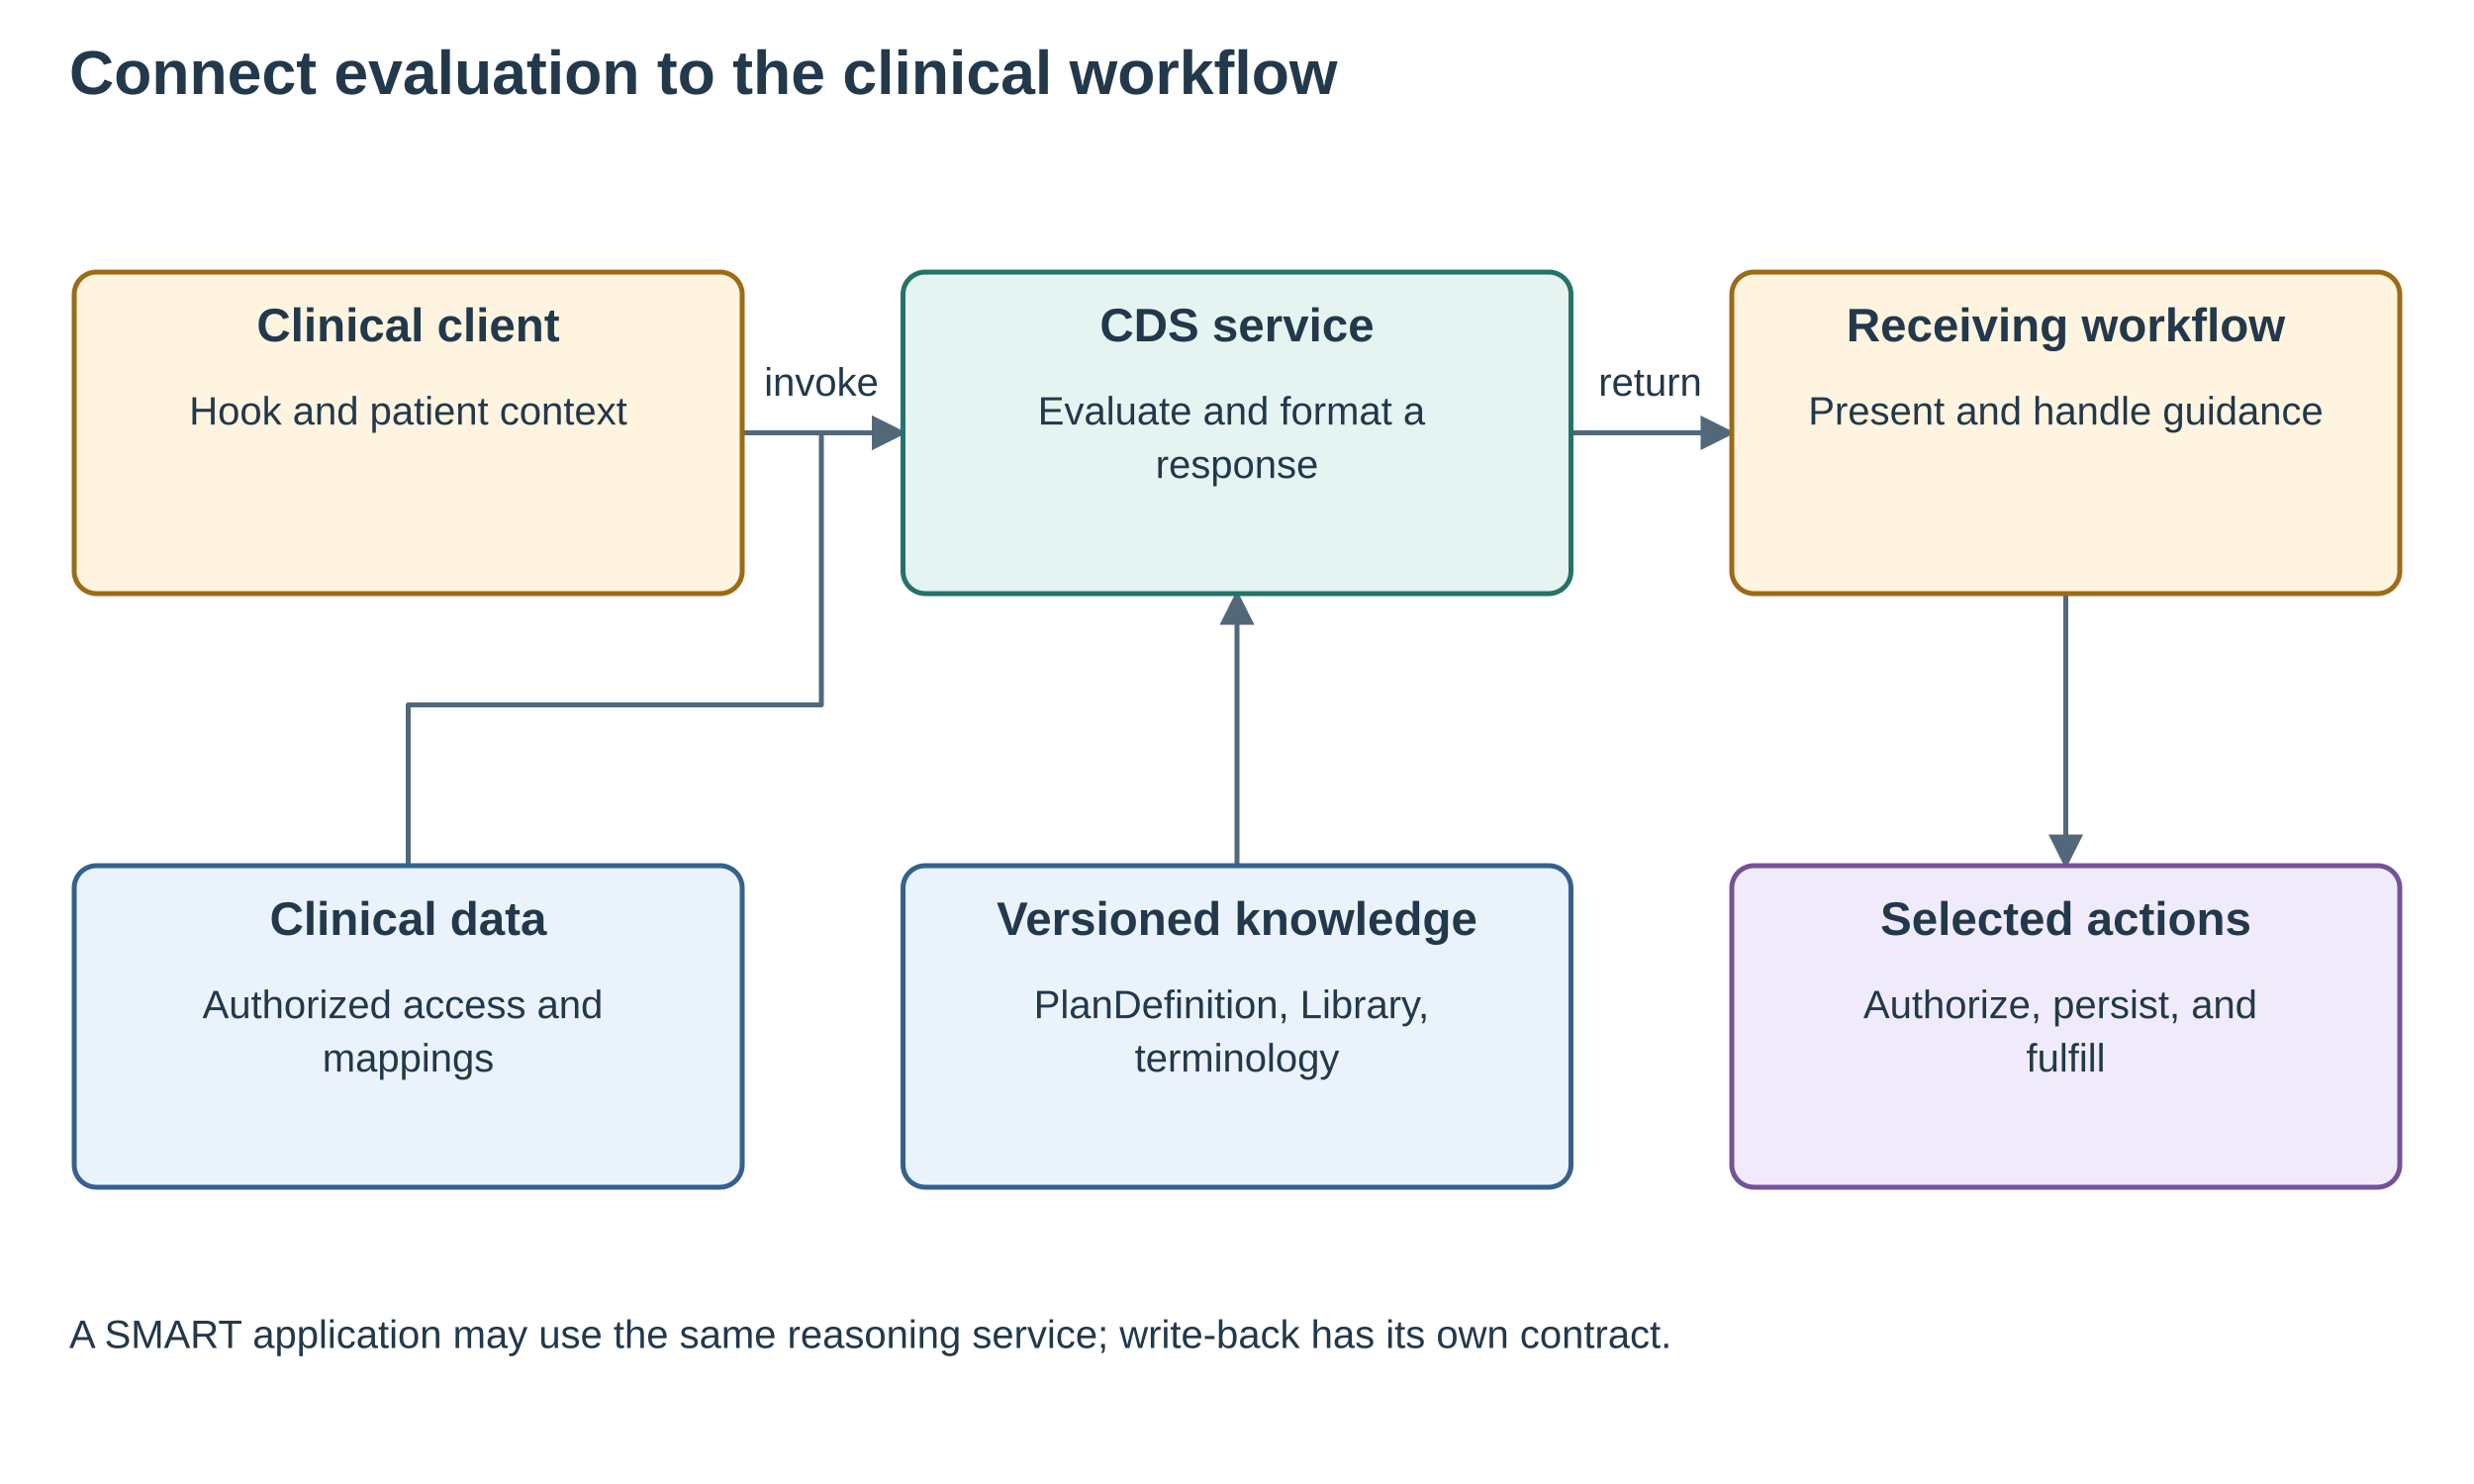
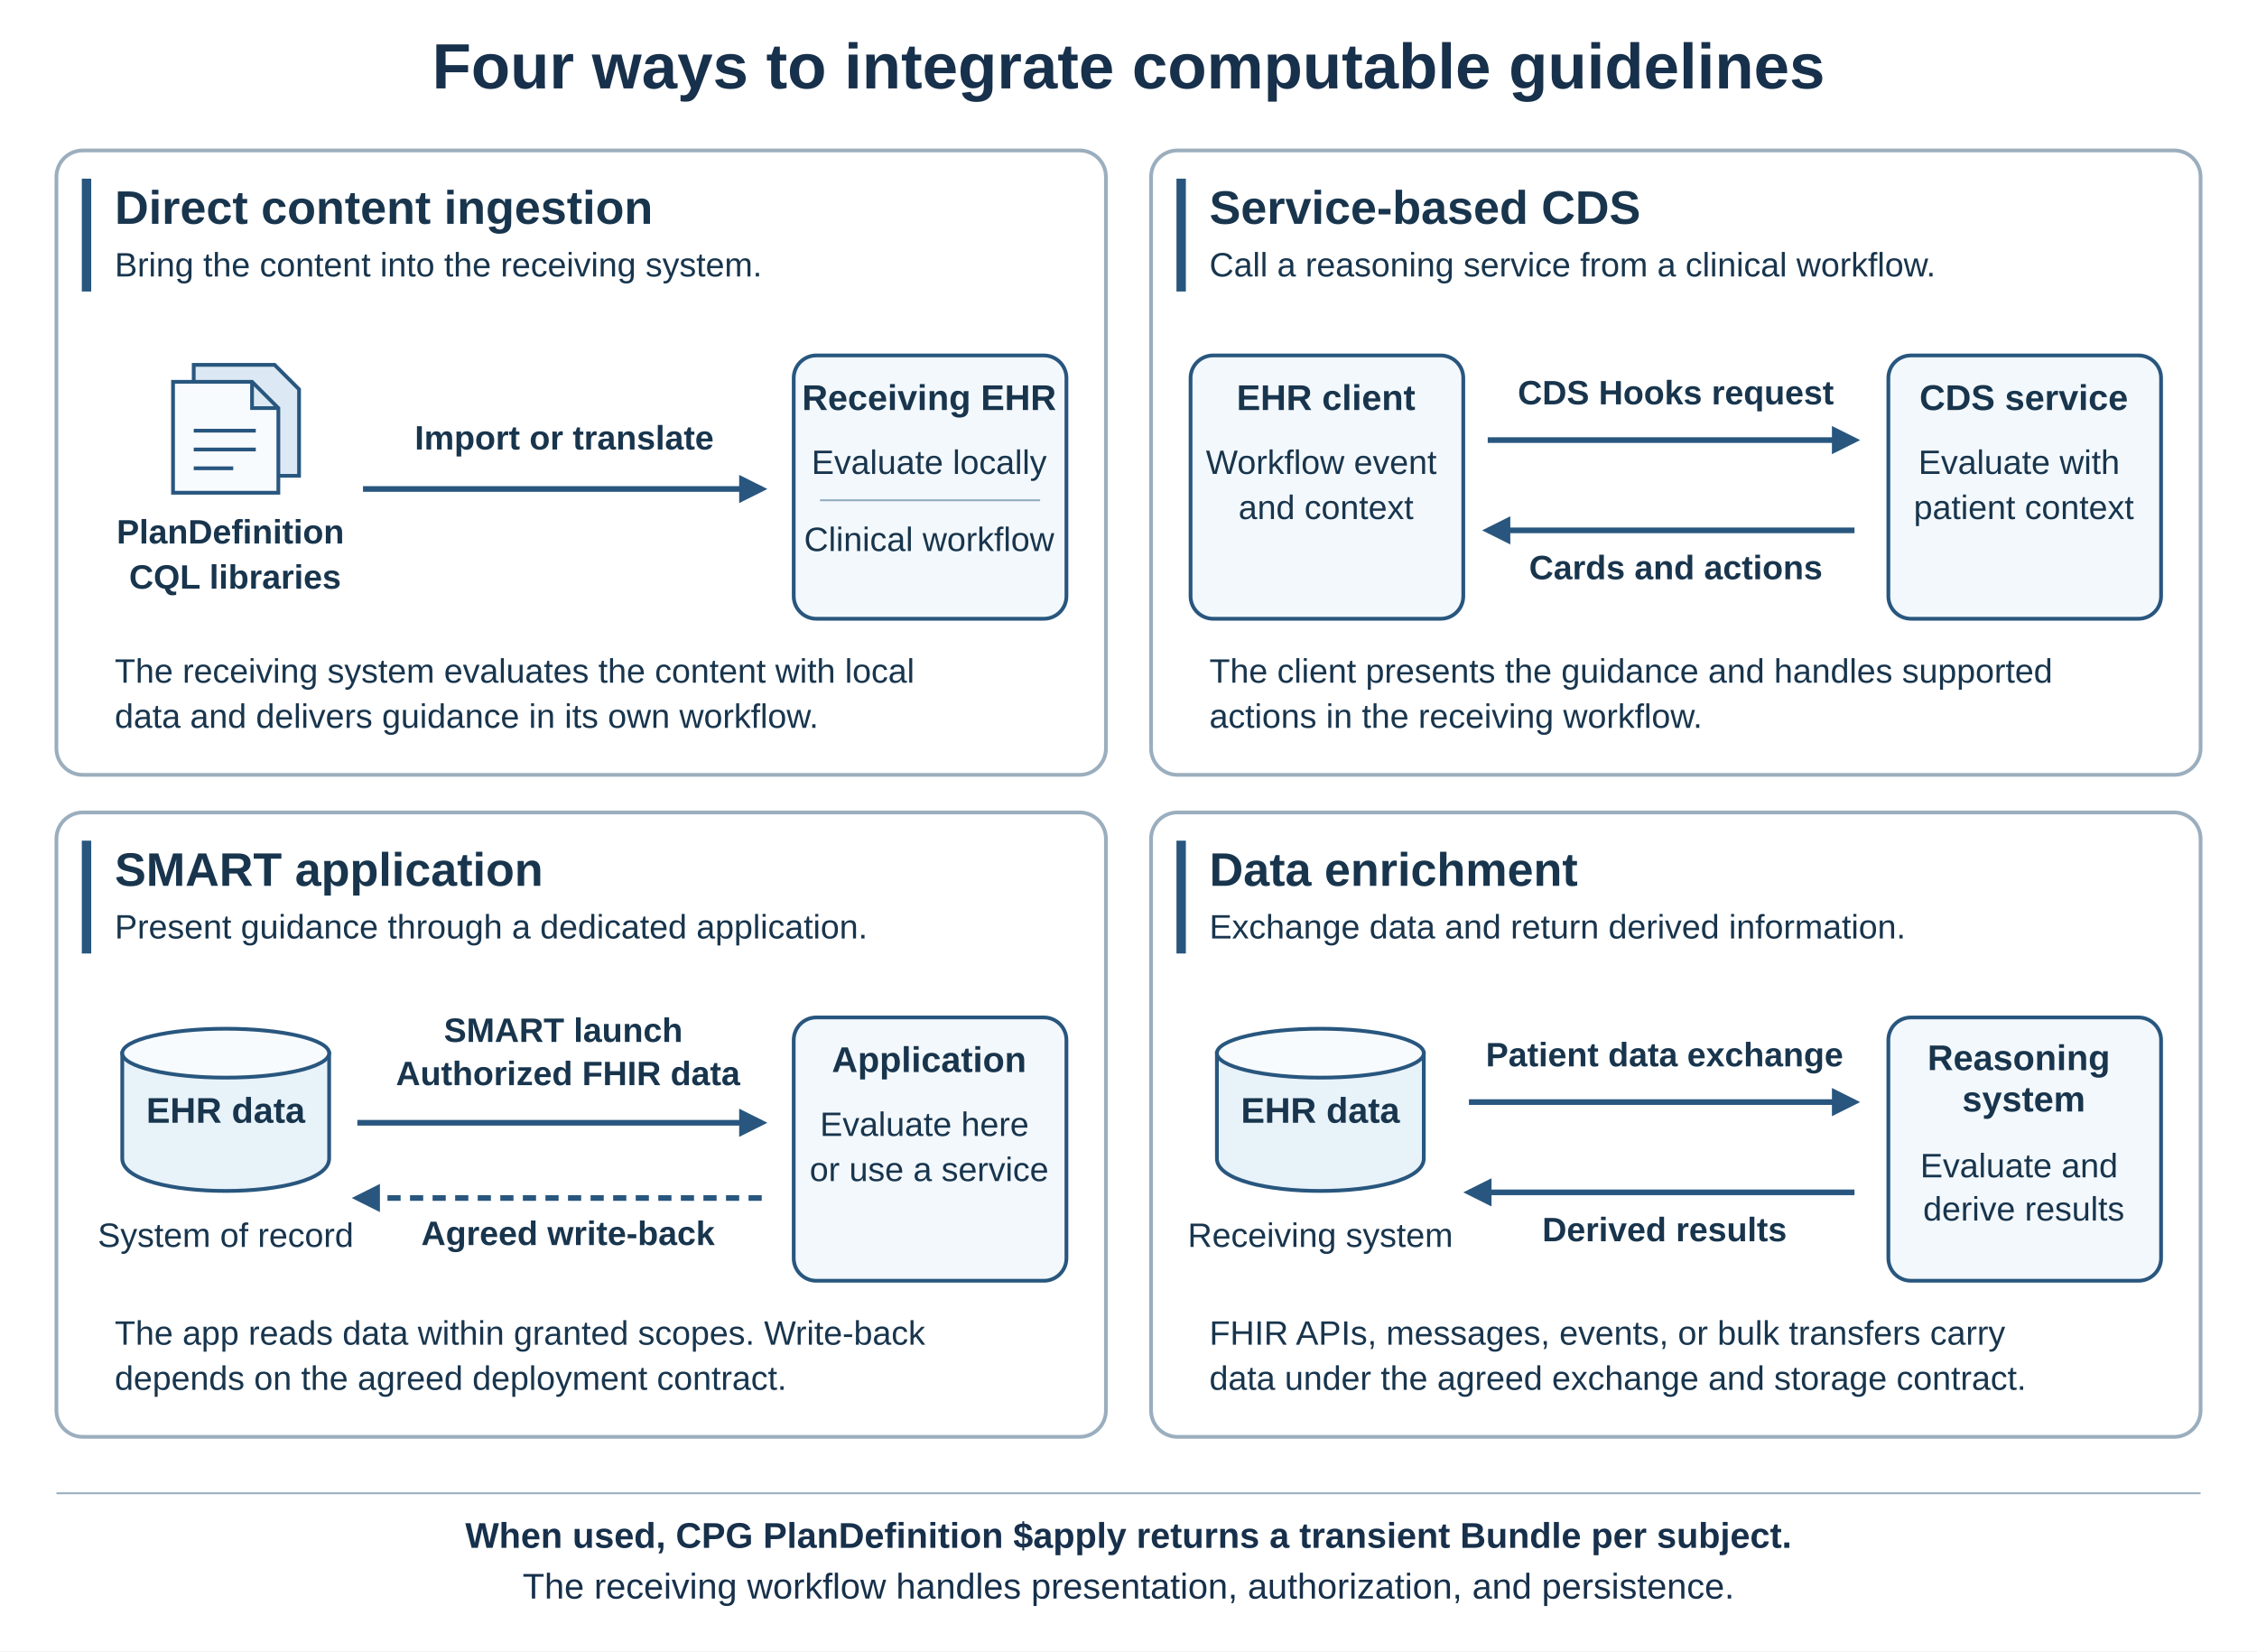
- <svg xmlns="http://www.w3.org/2000/svg" width="1000" height="600" viewBox="0 0 1000 600" role="img" aria-labelledby="title description">
+ <svg xmlns="http://www.w3.org/2000/svg" width="1200" height="878" viewBox="0 0 1200 878" role="img" aria-labelledby="title desc" font-family="Arial, Helvetica, sans-serif">
  <defs>
-     <marker id="arrow" viewBox="0 0 10 10" refX="9" refY="5" markerWidth="7" markerHeight="7" orient="auto-start-reverse">
-       <path d="M 0 0 L 10 5 L 0 10 z" fill="#52687a" />
+     <marker id="exchange-arrow" viewBox="0 0 10 10" refX="8" refY="5" markerWidth="5" markerHeight="5" orient="auto">
+       <path d="M 0 0 L 10 5 L 0 10 Z" fill="#28567e" />
    </marker>
  </defs>
-   <rect width="100%" height="100%" fill="#fff" />
-   <g font-family="Arial, Helvetica, sans-serif">
-     <text x="28" y="38" font-size="25" font-weight="700" text-anchor="start" fill="#22384b">
-       <tspan x="28" dy="0">Connect evaluation to the clinical workflow</tspan>
-     </text>
-     <polyline points="300,175.0 365,175.0" fill="none" stroke="#52687a" stroke-width="2" stroke-linejoin="round" marker-end="url(#arrow)" />
-     <rect x="300.5" y="143" width="63" height="23" fill="#fff" />
-     <text x="332" y="160" font-size="16" font-weight="400" text-anchor="middle" fill="#22384b">
-       <tspan x="332" dy="0">invoke</tspan>
-     </text>
-     <polyline points="635,175.0 700,175.0" fill="none" stroke="#52687a" stroke-width="2" stroke-linejoin="round" marker-end="url(#arrow)" />
-     <rect x="635.5" y="143" width="63" height="23" fill="#fff" />
-     <text x="667" y="160" font-size="16" font-weight="400" text-anchor="middle" fill="#22384b">
-       <tspan x="667" dy="0">return</tspan>
-     </text>
-     <polyline points="165.0,350 165,285 332,285 332,175 365,175.0" fill="none" stroke="#52687a" stroke-width="2" stroke-linejoin="round" marker-end="url(#arrow)" />
-     <polyline points="500.0,350 500.0,240" fill="none" stroke="#52687a" stroke-width="2" stroke-linejoin="round" marker-end="url(#arrow)" />
-     <polyline points="835.0,240 835.0,350" fill="none" stroke="#52687a" stroke-width="2" stroke-linejoin="round" marker-end="url(#arrow)" />
-     <rect x="30" y="110" width="270" height="130" rx="9" fill="#fff4df" stroke="#9b6b16" stroke-width="2" />
-     <text x="165.0" y="138" font-size="19" font-weight="700" text-anchor="middle" fill="#22384b">
-       <tspan x="165.0" dy="0">Clinical client</tspan>
-     </text>
-     <text x="165.0" y="171.65" font-size="16" font-weight="400" text-anchor="middle" fill="#22384b">
-       <tspan x="165.0" dy="0">Hook and patient context</tspan>
-     </text>
-     <rect x="365" y="110" width="270" height="130" rx="9" fill="#e6f4f1" stroke="#247268" stroke-width="2" />
-     <text x="500.0" y="138" font-size="19" font-weight="700" text-anchor="middle" fill="#22384b">
-       <tspan x="500.0" dy="0">CDS service</tspan>
-     </text>
-     <text x="500.0" y="171.65" font-size="16" font-weight="400" text-anchor="middle" fill="#22384b">
-       <tspan x="500.0" dy="0">Evaluate and format a</tspan>
-       <tspan x="500.0" dy="21.6">response</tspan>
-     </text>
-     <rect x="700" y="110" width="270" height="130" rx="9" fill="#fff4df" stroke="#9b6b16" stroke-width="2" />
-     <text x="835.0" y="138" font-size="19" font-weight="700" text-anchor="middle" fill="#22384b">
-       <tspan x="835.0" dy="0">Receiving workflow</tspan>
-     </text>
-     <text x="835.0" y="171.65" font-size="16" font-weight="400" text-anchor="middle" fill="#22384b">
-       <tspan x="835.0" dy="0">Present and handle guidance</tspan>
-     </text>
-     <rect x="30" y="350" width="270" height="130" rx="9" fill="#eaf2fb" stroke="#35618e" stroke-width="2" />
-     <text x="165.0" y="378" font-size="19" font-weight="700" text-anchor="middle" fill="#22384b">
-       <tspan x="165.0" dy="0">Clinical data</tspan>
-     </text>
-     <text x="165.0" y="411.65" font-size="16" font-weight="400" text-anchor="middle" fill="#22384b">
-       <tspan x="165.0" dy="0">Authorized access and</tspan>
-       <tspan x="165.0" dy="21.6">mappings</tspan>
-     </text>
-     <rect x="365" y="350" width="270" height="130" rx="9" fill="#eaf2fb" stroke="#35618e" stroke-width="2" />
-     <text x="500.0" y="378" font-size="19" font-weight="700" text-anchor="middle" fill="#22384b">
-       <tspan x="500.0" dy="0">Versioned knowledge</tspan>
-     </text>
-     <text x="500.0" y="411.65" font-size="16" font-weight="400" text-anchor="middle" fill="#22384b">
-       <tspan x="500.0" dy="0">PlanDefinition, Library,</tspan>
-       <tspan x="500.0" dy="21.6">terminology</tspan>
-     </text>
-     <rect x="700" y="350" width="270" height="130" rx="9" fill="#f0ebfa" stroke="#735397" stroke-width="2" />
-     <text x="835.0" y="378" font-size="19" font-weight="700" text-anchor="middle" fill="#22384b">
-       <tspan x="835.0" dy="0">Selected actions</tspan>
-     </text>
-     <text x="835.0" y="411.65" font-size="16" font-weight="400" text-anchor="middle" fill="#22384b">
-       <tspan x="835.0" dy="0">Authorize, persist, and</tspan>
-       <tspan x="835.0" dy="21.6">fulfill</tspan>
-     </text>
-     <text x="28" y="545" font-size="16" font-weight="400" text-anchor="start" fill="#22384b">
-       <tspan x="28" dy="0">A SMART application may use the same reasoning service; write-back has its own contract.</tspan>
+   <rect width="1200" height="878" fill="#fff" />
+   <text x="600" y="47" text-anchor="middle" font-size="34" font-weight="700" fill="#17304b">Four ways to integrate computable guidelines</text>
+   <g id="direct-content-ingestion" transform="translate(30 80)" fill="#18354d">
+     <rect width="558" height="332" rx="14" fill="#fff" stroke="#9baebe" stroke-width="2" />
+     <path d="M 16 15 V 75" fill="none" stroke="#28567e" stroke-width="5" />
+     <text x="31" y="39" font-size="25" font-weight="700">Direct content ingestion</text>
+     <text x="31" y="67" font-size="18">Bring the content into the receiving system.</text>
+     <g id="versioned-knowledge-files" text-anchor="middle">
+       <path d="M 73 114 H 116 L 129 127 V 173 H 73 Z" fill="#dce9f4" stroke="#28567e" stroke-width="2" />
+       <path d="M 62 123 H 104 L 118 137 V 182 H 62 Z M 104 123 V 137 H 118" fill="#f8fbfe" stroke="#28567e" stroke-width="2" />
+       <path d="M 73 149 H 106 M 73 159 H 106 M 73 169 H 94" stroke="#28567e" stroke-width="2" />
+       <text x="95" y="209" font-size="18" font-weight="700">
+         <tspan x="95">PlanDefinition</tspan>
+         <tspan x="95" dy="24">CQL libraries</tspan>
+       </text>
+     </g>
+     <g id="import-content" text-anchor="middle">
+       <text x="270" y="159" font-size="18" font-weight="700">Import or translate</text>
+       <path d="M 163 180 H 375" fill="none" stroke="#28567e" stroke-width="3" marker-end="url(#exchange-arrow)" />
+     </g>
+     <g id="local-evaluation" text-anchor="middle">
+       <rect x="392" y="109" width="145" height="140" rx="12" fill="#f3f8fc" stroke="#28567e" stroke-width="2" />
+       <text x="464" y="138" font-size="19" font-weight="700">Receiving EHR</text>
+       <text x="464" y="172" font-size="18">Evaluate locally</text>
+       <path d="M 406 186 H 523" stroke="#92adbf" />
+       <text x="464" y="213" font-size="18">Clinical workflow</text>
+     </g>
+     <text x="31" y="283" font-size="18">
+       <tspan x="31">The receiving system evaluates the content with local</tspan>
+       <tspan x="31" dy="24">data and delivers guidance in its own workflow.</tspan>
    </text>
  </g>
+   <g id="service-based-cds" transform="translate(612 80)" fill="#18354d">
+     <rect width="558" height="332" rx="14" fill="#fff" stroke="#9baebe" stroke-width="2" />
+     <path d="M 16 15 V 75" fill="none" stroke="#28567e" stroke-width="5" />
+     <text x="31" y="39" font-size="25" font-weight="700">Service-based CDS</text>
+     <text x="31" y="67" font-size="18">Call a reasoning service from a clinical workflow.</text>
+     <g id="ehr-service-client" text-anchor="middle">
+       <rect x="21" y="109" width="145" height="140" rx="12" fill="#f3f8fc" stroke="#28567e" stroke-width="2" />
+       <text x="93" y="138" font-size="19" font-weight="700">EHR client</text>
+       <text x="93" y="172" font-size="18">
+         <tspan x="93">Workflow event</tspan>
+         <tspan x="93" dy="24">and context</tspan>
+       </text>
+     </g>
+     <g id="cds-hooks-exchange" text-anchor="middle" font-size="18" font-weight="700">
+       <text x="279" y="135">CDS Hooks request</text>
+       <path d="M 179 154 H 374" fill="none" stroke="#28567e" stroke-width="3" marker-end="url(#exchange-arrow)" />
+       <path d="M 374 202 H 179" fill="none" stroke="#28567e" stroke-width="3" marker-end="url(#exchange-arrow)" />
+       <text x="279" y="228">Cards and actions</text>
+     </g>
+     <g id="cds-service-reasoning" text-anchor="middle">
+       <rect x="392" y="109" width="145" height="140" rx="12" fill="#f3f8fc" stroke="#28567e" stroke-width="2" />
+       <text x="464" y="138" font-size="19" font-weight="700">CDS service</text>
+       <text x="464" y="172" font-size="18">
+         <tspan x="464">Evaluate with</tspan>
+         <tspan x="464" dy="24">patient context</tspan>
+       </text>
+     </g>
+     <text x="31" y="283" font-size="18">
+       <tspan x="31">The client presents the guidance and handles supported</tspan>
+       <tspan x="31" dy="24">actions in the receiving workflow.</tspan>
+     </text>
+   </g>
+   <g id="smart-application" transform="translate(30 432)" fill="#18354d">
+     <rect width="558" height="332" rx="14" fill="#fff" stroke="#9baebe" stroke-width="2" />
+     <path d="M 16 15 V 75" fill="none" stroke="#28567e" stroke-width="5" />
+     <text x="31" y="39" font-size="25" font-weight="700">SMART application</text>
+     <text x="31" y="67" font-size="18">Present guidance through a dedicated application.</text>
+     <g id="ehr-system-of-record" text-anchor="middle">
+       <path d="M 35 128 V 184 C 35 207 145 207 145 184 V 128 Z" fill="#e8f2f9" stroke="#28567e" stroke-width="2" />
+       <ellipse cx="90" cy="128" rx="55" ry="13" fill="#f8fbfe" stroke="#28567e" stroke-width="2" />
+       <text x="90" y="165" font-size="19" font-weight="700">EHR data</text>
+       <text x="90" y="231" font-size="18">System of record</text>
+     </g>
+     <g id="smart-launch-and-fhir-exchange" text-anchor="middle" font-size="18" font-weight="700">
+       <text x="272" y="122">
+         <tspan x="272">SMART launch</tspan>
+         <tspan x="272" dy="23">Authorized FHIR data</tspan>
+       </text>
+       <path d="M 160 165 H 375" fill="none" stroke="#28567e" stroke-width="3" marker-end="url(#exchange-arrow)" />
+       <path d="M 375 205 H 160" fill="none" stroke="#28567e" stroke-width="3" stroke-dasharray="7 5" marker-end="url(#exchange-arrow)" />
+       <text x="272" y="230">Agreed write-back</text>
+     </g>
+     <g id="application-reasoning" text-anchor="middle">
+       <rect x="392" y="109" width="145" height="140" rx="12" fill="#f3f8fc" stroke="#28567e" stroke-width="2" />
+       <text x="464" y="138" font-size="19" font-weight="700">Application</text>
+       <text x="464" y="172" font-size="18">
+         <tspan x="464">Evaluate here</tspan>
+         <tspan x="464" dy="24">or use a service</tspan>
+       </text>
+     </g>
+     <text x="31" y="283" font-size="18">
+       <tspan x="31">The app reads data within granted scopes. Write-back</tspan>
+       <tspan x="31" dy="24">depends on the agreed deployment contract.</tspan>
+     </text>
+   </g>
+   <g id="data-enrichment" transform="translate(612 432)" fill="#18354d">
+     <rect width="558" height="332" rx="14" fill="#fff" stroke="#9baebe" stroke-width="2" />
+     <path d="M 16 15 V 75" fill="none" stroke="#28567e" stroke-width="5" />
+     <text x="31" y="39" font-size="25" font-weight="700">Data enrichment</text>
+     <text x="31" y="67" font-size="18">Exchange data and return derived information.</text>
+     <g id="enrichment-ehr-data" text-anchor="middle">
+       <path d="M 35 128 V 184 C 35 207 145 207 145 184 V 128 Z" fill="#e8f2f9" stroke="#28567e" stroke-width="2" />
+       <ellipse cx="90" cy="128" rx="55" ry="13" fill="#f8fbfe" stroke="#28567e" stroke-width="2" />
+       <text x="90" y="165" font-size="19" font-weight="700">EHR data</text>
+       <text x="90" y="231" font-size="18">Receiving system</text>
+     </g>
+     <g id="data-exchange-and-results" text-anchor="middle" font-size="18" font-weight="700">
+       <text x="273" y="135">Patient data exchange</text>
+       <path d="M 169 154 H 374" fill="none" stroke="#28567e" stroke-width="3" marker-end="url(#exchange-arrow)" />
+       <path d="M 374 202 H 169" fill="none" stroke="#28567e" stroke-width="3" marker-end="url(#exchange-arrow)" />
+       <text x="273" y="228">Derived results</text>
+     </g>
+     <g id="enrichment-reasoning-system" text-anchor="middle">
+       <rect x="392" y="109" width="145" height="140" rx="12" fill="#f3f8fc" stroke="#28567e" stroke-width="2" />
+       <text x="464" y="137" font-size="19" font-weight="700">
+         <tspan x="464">Reasoning</tspan>
+         <tspan x="464" dy="22">system</tspan>
+       </text>
+       <text x="464" y="194" font-size="18">
+         <tspan x="464">Evaluate and</tspan>
+         <tspan x="464" dy="23">derive results</tspan>
+       </text>
+     </g>
+     <text x="31" y="283" font-size="18">
+       <tspan x="31">FHIR APIs, messages, events, or bulk transfers carry</tspan>
+       <tspan x="31" dy="24">data under the agreed exchange and storage contract.</tspan>
+     </text>
+   </g>
+   <g id="cpg-apply-and-receiving-workflow" text-anchor="middle" fill="#17304b" font-size="19">
+     <path d="M 30 794 H 1170" fill="none" stroke="#9baebe" />
+     <text x="600" y="823" font-weight="700">When used, CPG PlanDefinition $apply returns a transient Bundle per subject.</text>
+     <text x="600" y="850">The receiving workflow handles presentation, authorization, and persistence.</text>
+   </g>
</svg>
